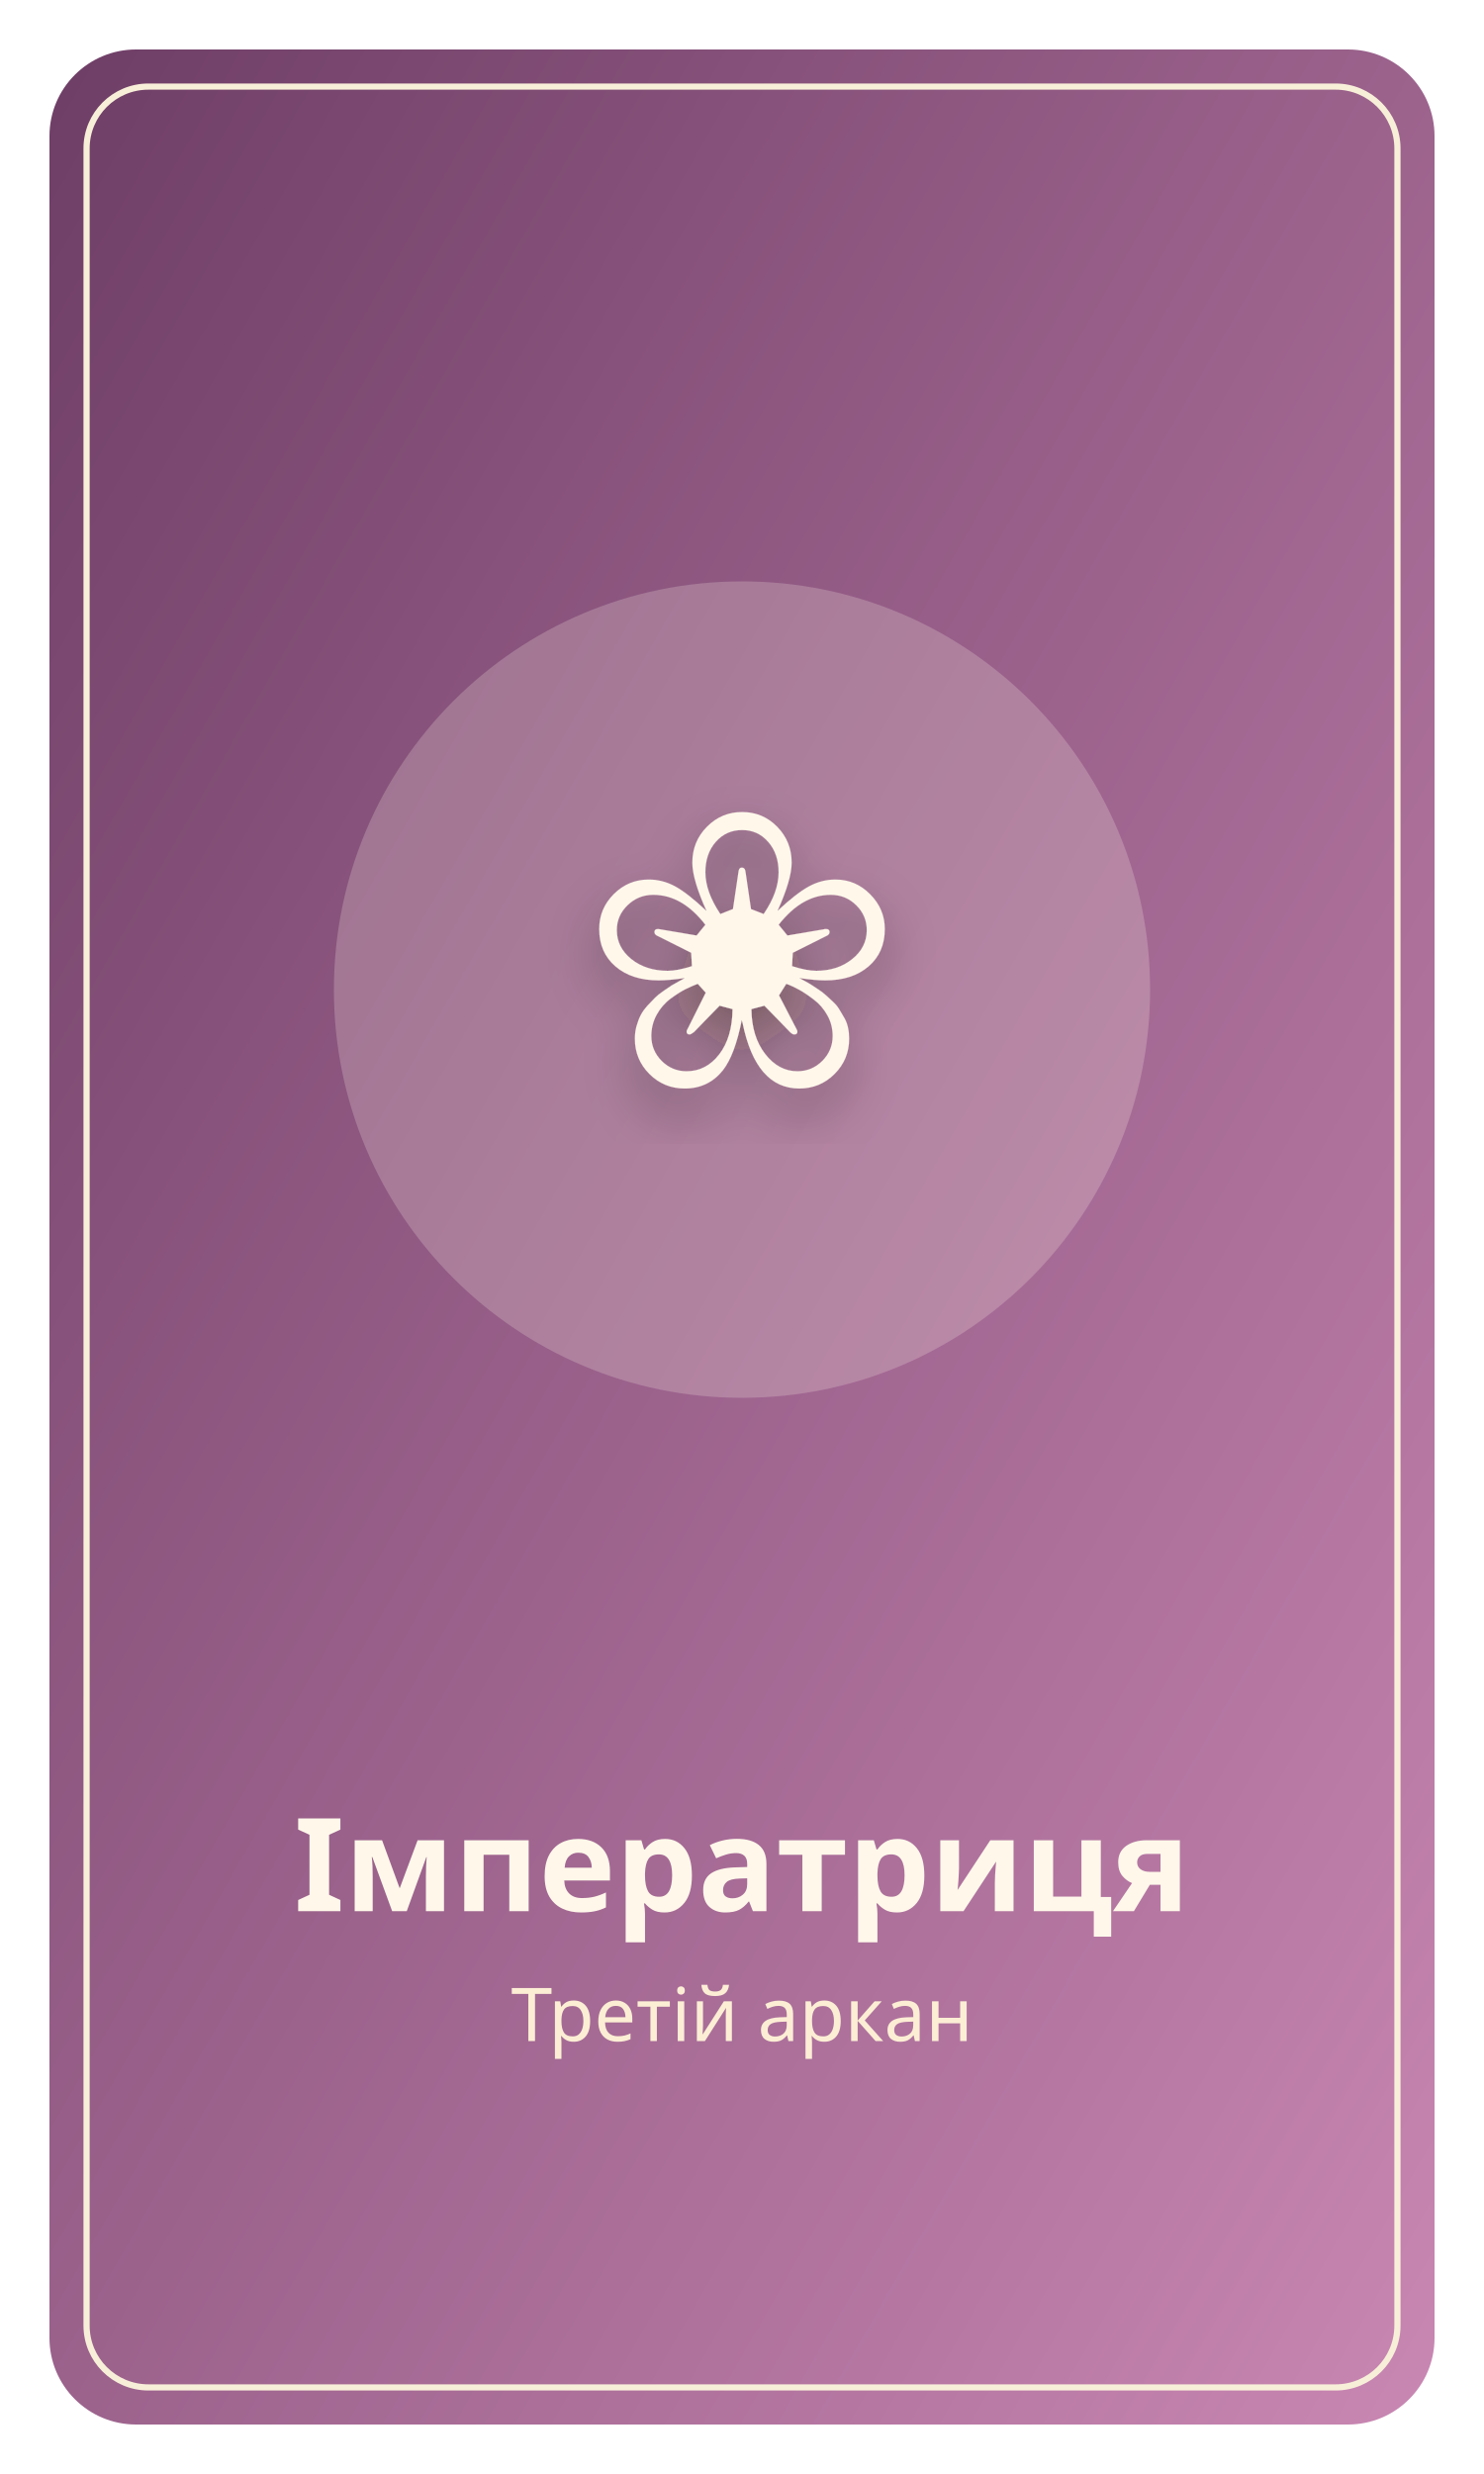
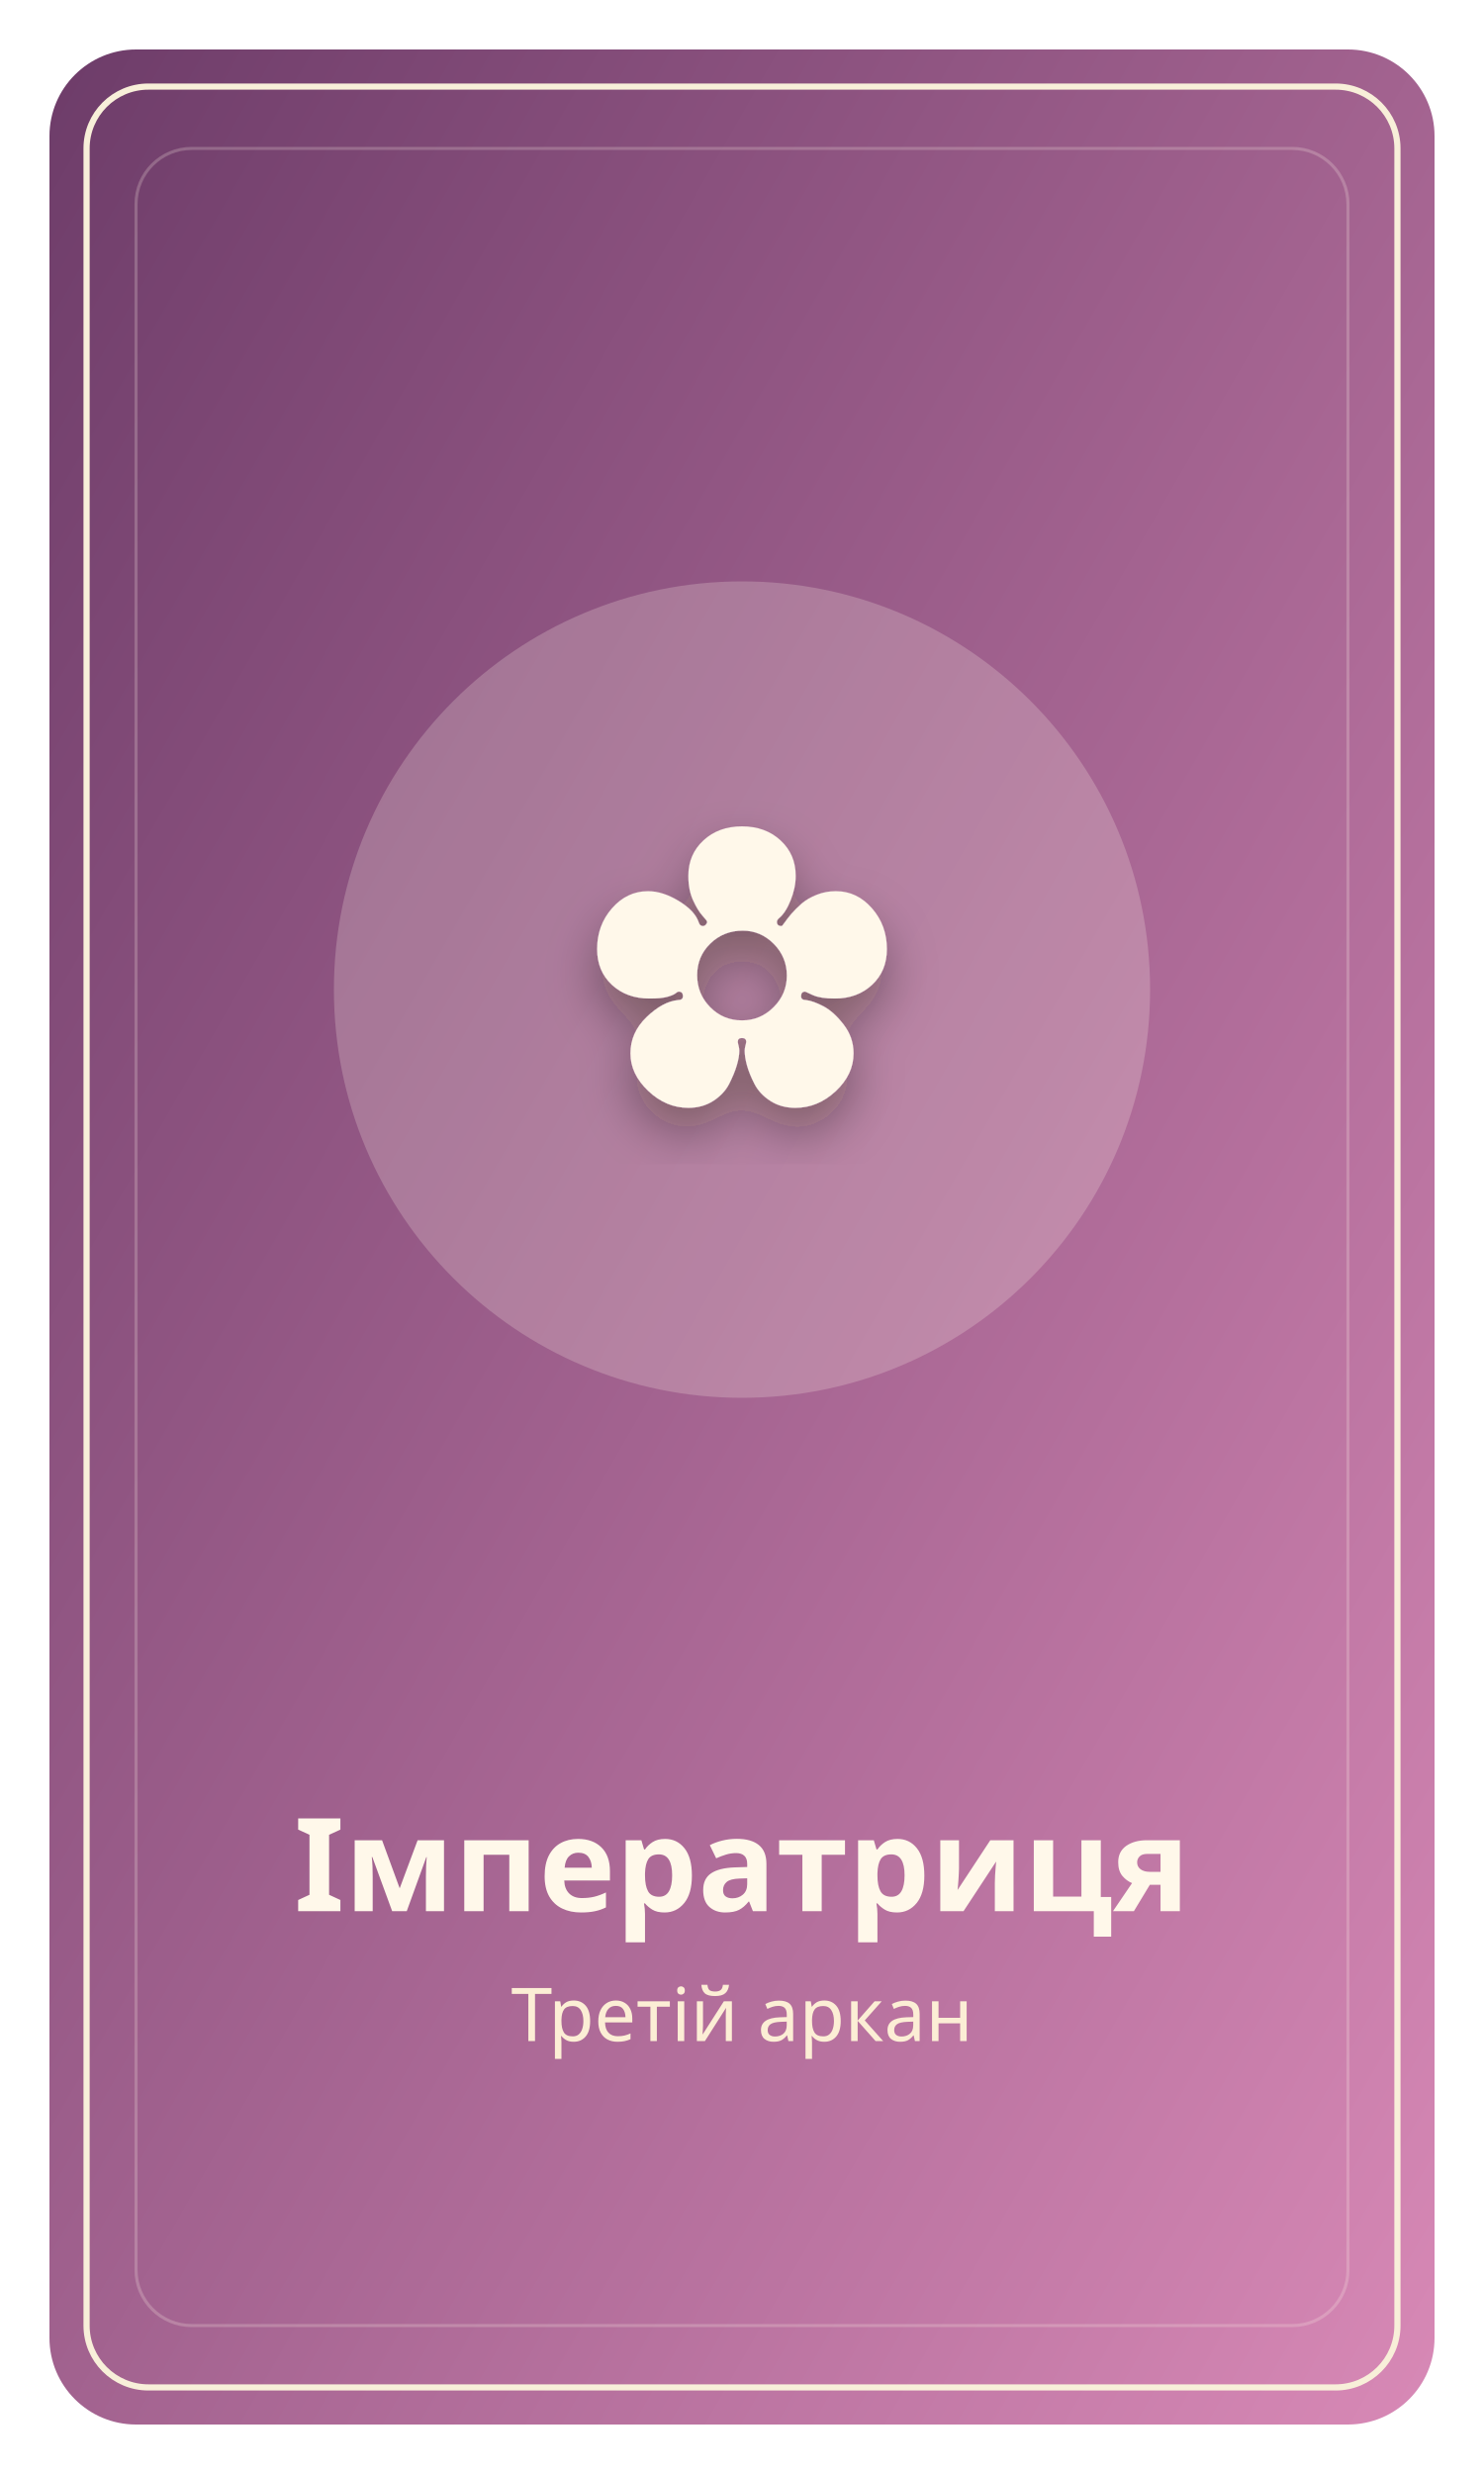
<svg xmlns="http://www.w3.org/2000/svg" width="480" height="800" viewBox="0 0 480 800" fill="none">
  <defs>
-     <linearGradient id="bg" x1="0" y1="0" x2="1" y2="1">
-       <stop offset="0%" stop-color="#6E3E66" />
-       <stop offset="100%" stop-color="#C987B3" />
+     <linearGradient id="bg_the-empress" x1="0" y1="0" x2="1" y2="1">
+       <stop offset="0%" stop-color="#6D3C69" />
+       <stop offset="100%" stop-color="#D889B6" />
    </linearGradient>
    <filter id="shadow" x="-20%" y="-20%" width="140%" height="140%">
      <feDropShadow dx="0" dy="8" stdDeviation="8" flood-color="#1D160F" flood-opacity="0.35" />
    </filter>
  </defs>
-   <rect x="16" y="16" width="448" height="768" rx="28" fill="url(#bg)" />
+   <rect x="16" y="16" width="448" height="768" rx="28" fill="url(#bg_the-empress)" />
  <rect x="28" y="28" width="424" height="744" rx="20" stroke="#F8EFD9" stroke-width="2" />
+   <rect x="44" y="48" width="392" height="704" rx="18" stroke="#FFF7E7" stroke-opacity="0.22" stroke-width="1" />
  <circle cx="240" cy="320" r="132" fill="#FFF7E7" fill-opacity="0.22" />
-   <text x="240" y="350" text-anchor="middle" font-size="124" fill="#FFF8EA" filter="url(#shadow)">❀</text>
+   <text x="240" y="356" text-anchor="middle" font-size="124" fill="#FFF8EA" filter="url(#shadow)" font-family="Georgia, serif">✿</text>
  <text x="240" y="618" text-anchor="middle" font-size="42" fill="#FFF8EA" font-family="Montserrat, Trebuchet MS, sans-serif" font-weight="700">Імператриця</text>
  <text x="240" y="660" text-anchor="middle" font-size="24" fill="#FCEED5" font-family="Montserrat, Trebuchet MS, sans-serif">Третій аркан</text>
</svg>
